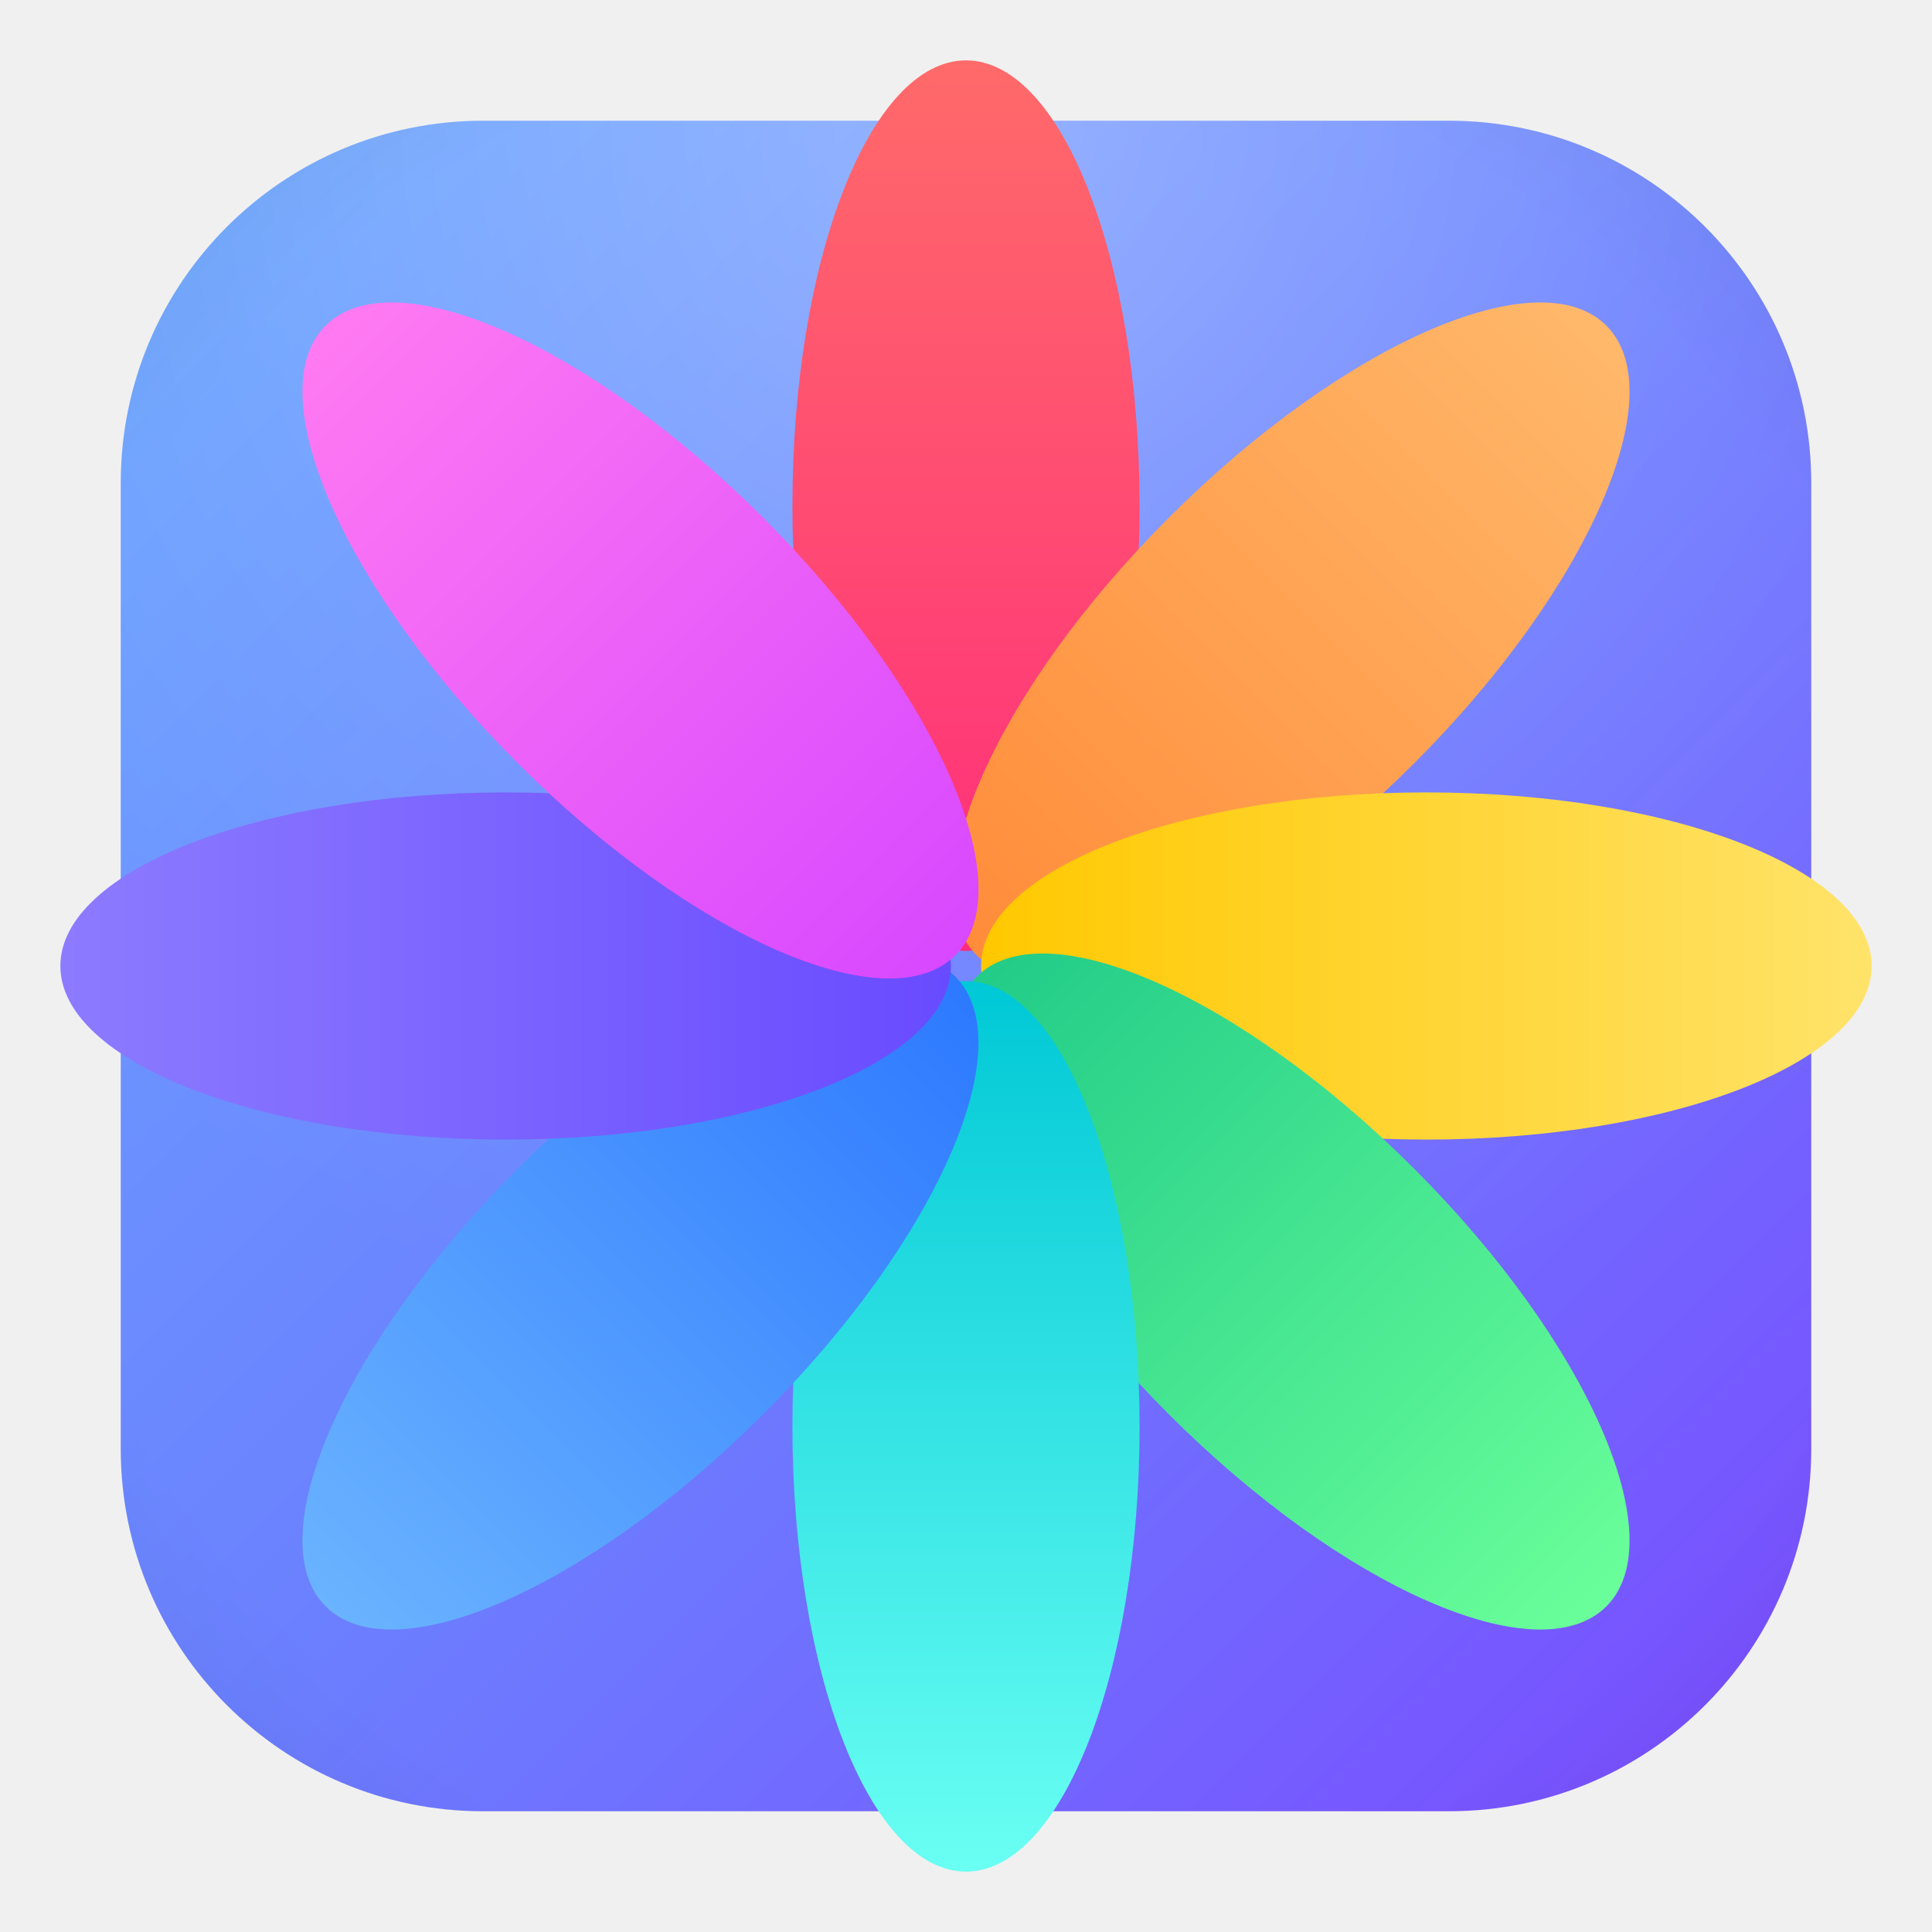
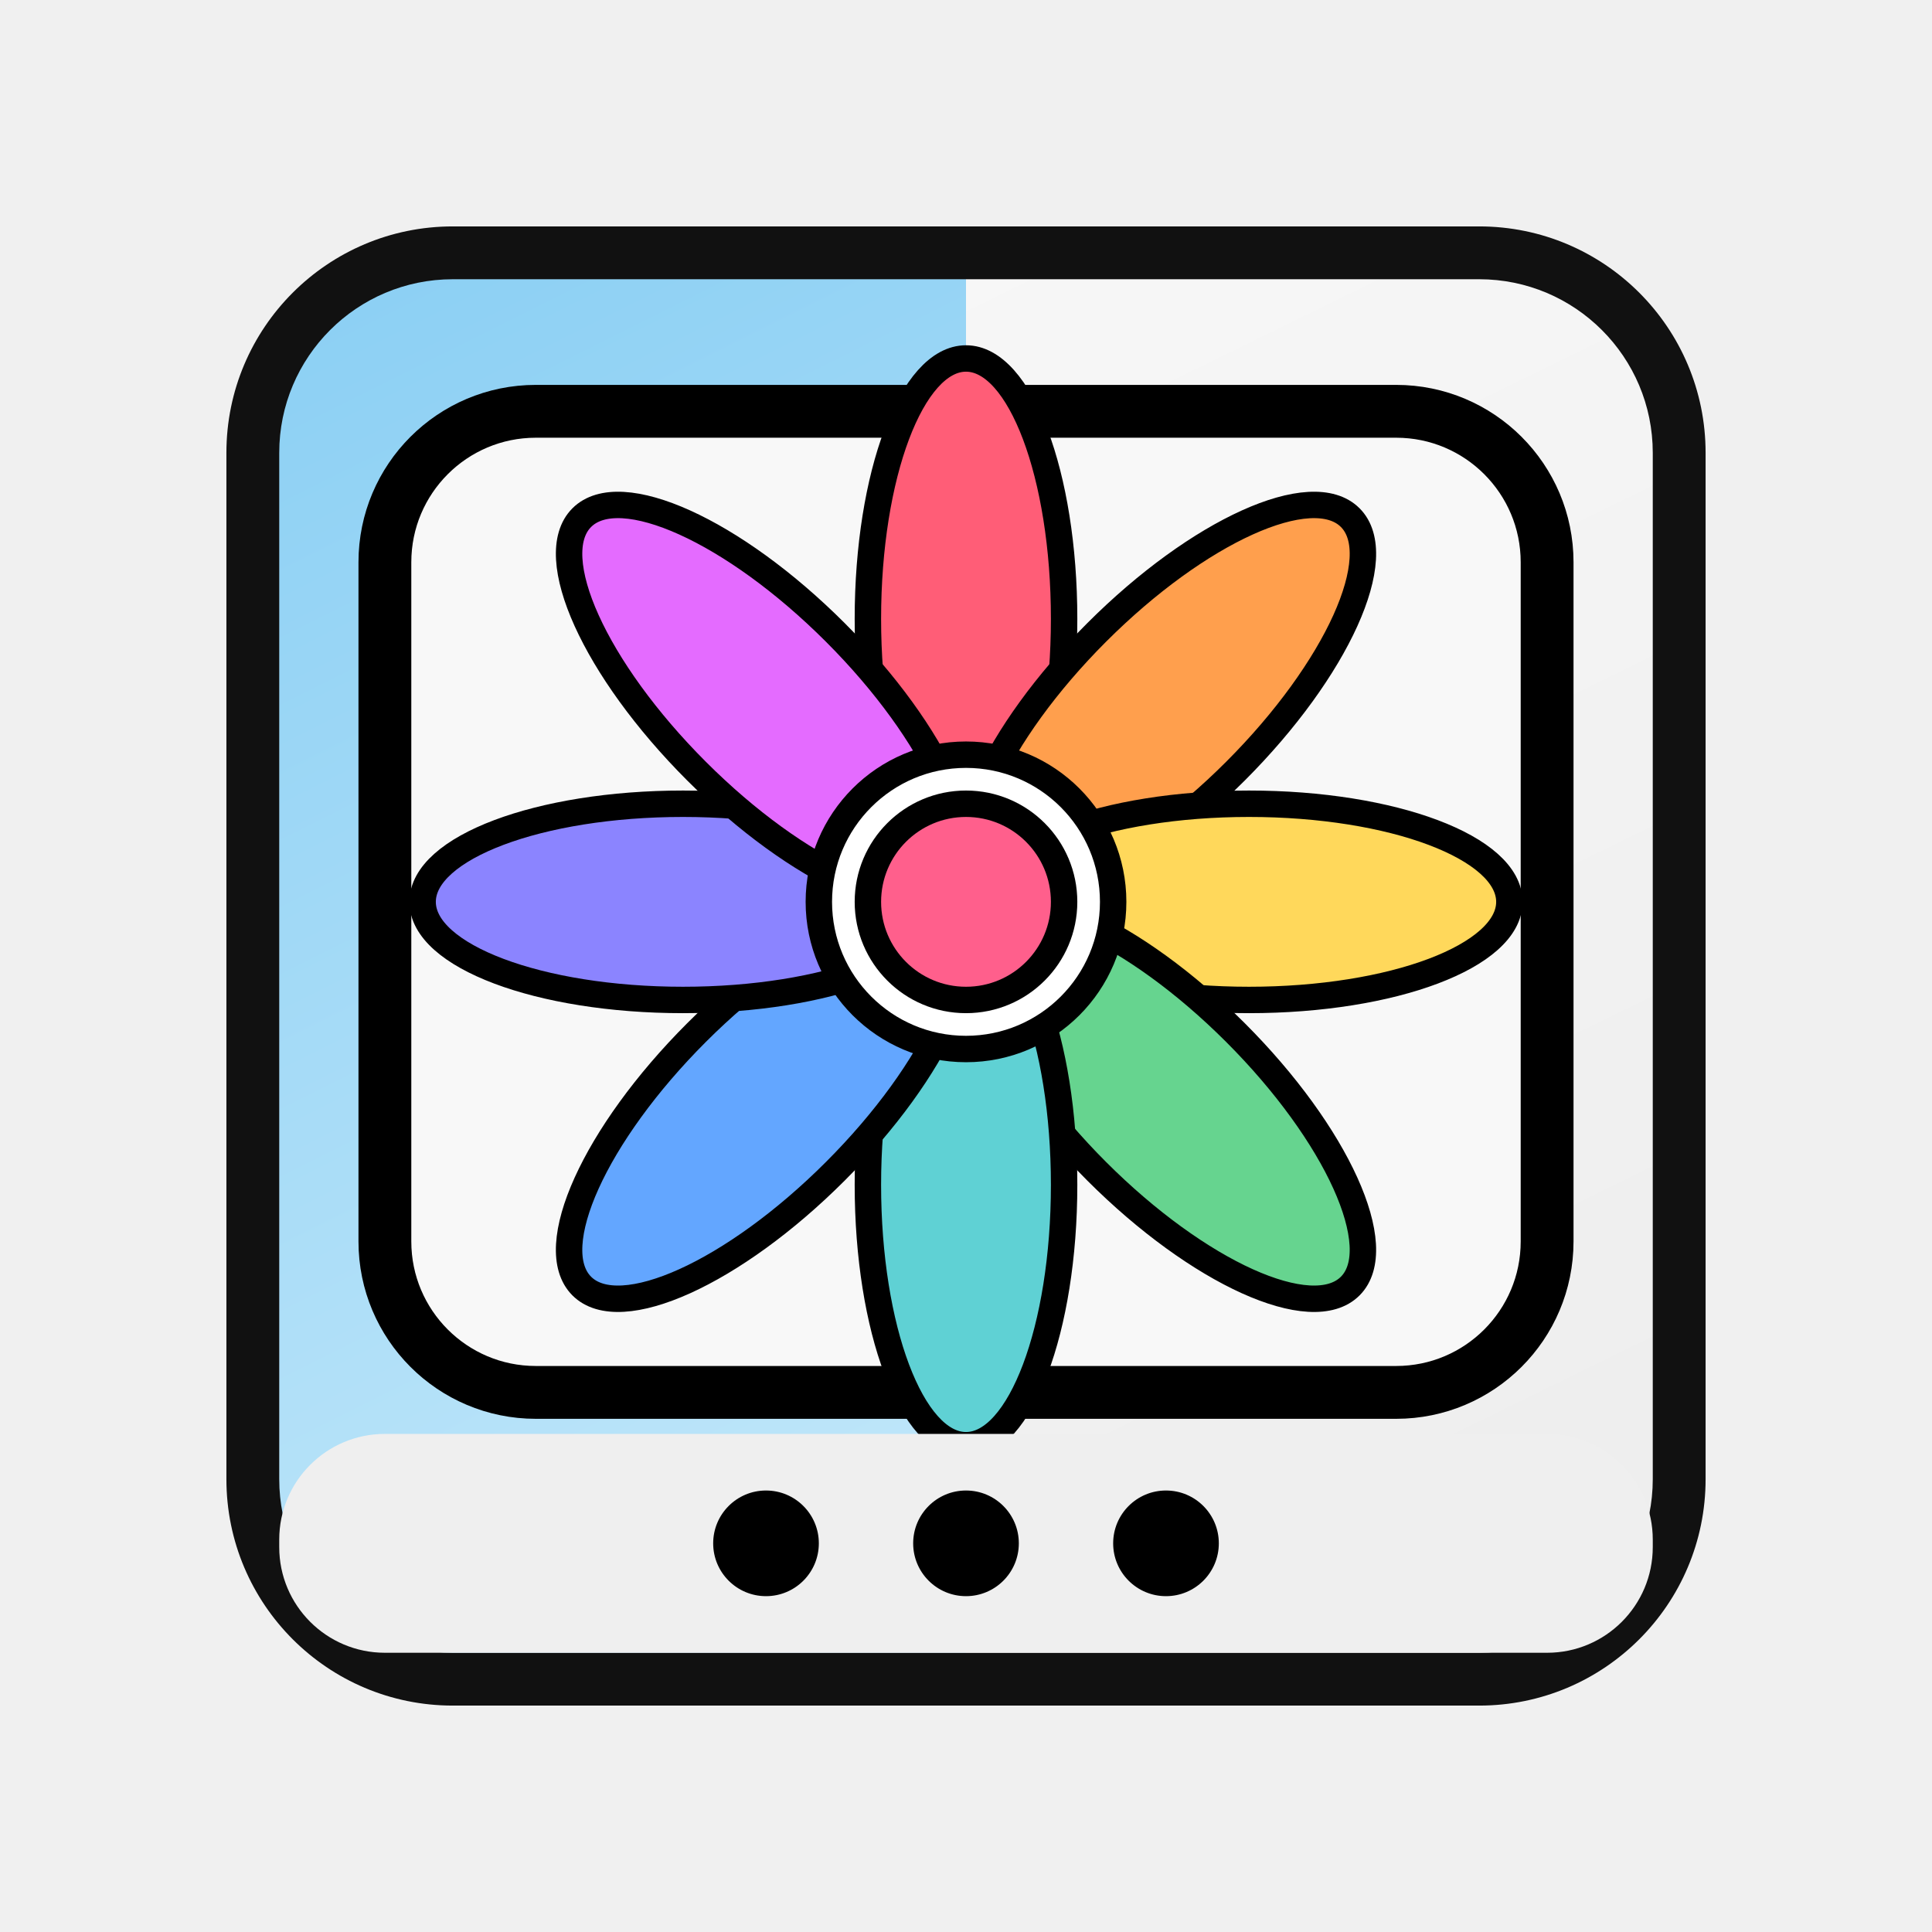
- <svg xmlns="http://www.w3.org/2000/svg" height="512" viewBox="0 0 512 512" width="512">
-   <linearGradient id="a" x1="0" x2="1" y1="0" y2="1">
-     <stop offset="0" stop-color="#6aa8ff" />
-     <stop offset=".5" stop-color="#6b80ff" />
-     <stop offset="1" stop-color="#7a4bff" />
-   </linearGradient>
-   <radialGradient id="b" cx="50%" cy="0%" r="75%">
-     <stop offset="0" stop-color="#fff" stop-opacity=".28" />
-     <stop offset=".6" stop-color="#fff" stop-opacity=".08" />
-     <stop offset="1" stop-color="#fff" stop-opacity="0" />
-   </radialGradient>
-   <linearGradient id="c" x1="0" x2="0" y1="0" y2="1">
-     <stop offset="0" stop-color="#ff6a6a" />
-     <stop offset="1" stop-color="#ff2d7a" />
-   </linearGradient>
-   <linearGradient id="d" x1="0" x2="0" y1="0" y2="1">
-     <stop offset="0" stop-color="#ffb86a" />
-     <stop offset="1" stop-color="#ff8c3a" />
-   </linearGradient>
-   <linearGradient id="e" x1="0" x2="0" y1="0" y2="1">
-     <stop offset="0" stop-color="#ffe36a" />
-     <stop offset="1" stop-color="#ffc800" />
-   </linearGradient>
-   <linearGradient id="f" x1="0" x2="0" y1="0" y2="1">
-     <stop offset="0" stop-color="#6aff9a" />
-     <stop offset="1" stop-color="#2c8" />
-   </linearGradient>
-   <linearGradient id="g" x1="0" x2="0" y1="0" y2="1">
-     <stop offset="0" stop-color="#6afff3" />
-     <stop offset="1" stop-color="#00c8d6" />
-   </linearGradient>
-   <linearGradient id="h" x1="0" x2="0" y1="0" y2="1">
-     <stop offset="0" stop-color="#6ab3ff" />
-     <stop offset="1" stop-color="#2d79ff" />
-   </linearGradient>
-   <linearGradient id="i" x1="0" x2="0" y1="0" y2="1">
-     <stop offset="0" stop-color="#8c7bff" />
-     <stop offset="1" stop-color="#694bff" />
-   </linearGradient>
-   <linearGradient id="j" x1="0" x2="0" y1="0" y2="1">
-     <stop offset="0" stop-color="#ff7af2" />
-     <stop offset="1" stop-color="#d848ff" />
-   </linearGradient>
-   <radialGradient id="k" cx="50%" cy="50%" r="80%">
-     <stop offset=".7" stop-opacity="0" />
-     <stop offset="1" stop-opacity=".1" />
-   </radialGradient>
-   <rect fill="url(#a)" height="448" rx="96" width="448" x="32" y="32" />
-   <rect fill="url(#b)" height="448" rx="96" width="448" x="32" y="32" />
-   <g transform="translate(256 256)">
-     <ellipse cy="-122" fill="url(#c)" rx="46" ry="118" />
-     <ellipse cy="-122" fill="url(#d)" rx="46" ry="118" transform="matrix(.7071068 .7071068 -.7071068 .7071068 0 0)" />
-     <ellipse cy="-122" fill="url(#e)" rx="46" ry="118" transform="rotate(90)" />
-     <ellipse cy="-122" fill="url(#f)" rx="46" ry="118" transform="matrix(-.7071068 .7071068 -.7071068 -.7071068 0 0)" />
-     <ellipse cy="-122" fill="url(#g)" rx="46" ry="118" transform="scale(-1)" />
-     <ellipse cy="-122" fill="url(#h)" rx="46" ry="118" transform="matrix(-.7071068 -.7071068 .7071068 -.7071068 0 0)" />
-     <ellipse cy="-122" fill="url(#i)" rx="46" ry="118" transform="matrix(-0 -1 1 -0 0 0)" />
-     <ellipse cy="-122" fill="url(#j)" rx="46" ry="118" transform="matrix(.7071068 -.7071068 .7071068 .7071068 0 0)" />
+ <svg xmlns="http://www.w3.org/2000/svg" viewBox="0 0 1024 1024" width="1024" height="1024" fill="none">
+   <defs>
+     <linearGradient id="photos-left" x1="120" y1="120" x2="520" y2="920" gradientUnits="userSpaceOnUse">
+       <stop offset="0" stop-color="#88cef3" />
+       <stop offset="1" stop-color="#c8eafb" />
+     </linearGradient>
+     <linearGradient id="photos-right" x1="512" y1="120" x2="904" y2="920" gradientUnits="userSpaceOnUse">
+       <stop offset="0" stop-color="#f7f7f7" />
+       <stop offset="1" stop-color="#ececec" />
+     </linearGradient>
+   </defs>
+   <rect x="120" y="120" width="784" height="784" rx="120" fill="#111" />
+   <g>
+     <path d="M148 240C148 189.19 189.19 148 240 148H512V876H240C189.19 876 148 834.81 148 784V240Z" fill="url(#photos-left)" />
+     <path d="M512 148H784C834.81 148 876 189.19 876 240V784C876 834.81 834.81 876 784 876H512V148Z" fill="url(#photos-right)" />
  </g>
-   <rect fill="url(#k)" height="448" rx="96" width="448" x="32" y="32" />
+   <rect x="204" y="218" width="616" height="520" rx="80" fill="#f8f8f8" stroke="#000" stroke-width="28" />
+   <g transform="translate(512 478)" stroke="#000" stroke-width="14" stroke-linejoin="round">
+     <ellipse cx="0" cy="-150" rx="52" ry="138" fill="#ff5d77" />
+     <ellipse cx="0" cy="-150" rx="52" ry="138" transform="rotate(45)" fill="#ff9f4d" />
+     <ellipse cx="0" cy="-150" rx="52" ry="138" transform="rotate(90)" fill="#ffd85b" />
+     <ellipse cx="0" cy="-150" rx="52" ry="138" transform="rotate(135)" fill="#66d48f" />
+     <ellipse cx="0" cy="-150" rx="52" ry="138" transform="rotate(180)" fill="#5fd1d4" />
+     <ellipse cx="0" cy="-150" rx="52" ry="138" transform="rotate(225)" fill="#63a6ff" />
+     <ellipse cx="0" cy="-150" rx="52" ry="138" transform="rotate(270)" fill="#8b84ff" />
+     <ellipse cx="0" cy="-150" rx="52" ry="138" transform="rotate(315)" fill="#e46bff" />
+     <circle cx="0" cy="0" r="78" fill="#fff" />
+     <circle cx="0" cy="0" r="52" fill="#ff5f8c" />
+   </g>
+   <rect x="148" y="760" width="728" height="116" rx="56" fill="#efefef" />
+   <circle cx="406" cy="818" r="28" fill="#000" />
+   <circle cx="512" cy="818" r="28" fill="#000" />
+   <circle cx="618" cy="818" r="28" fill="#000" />
</svg>
